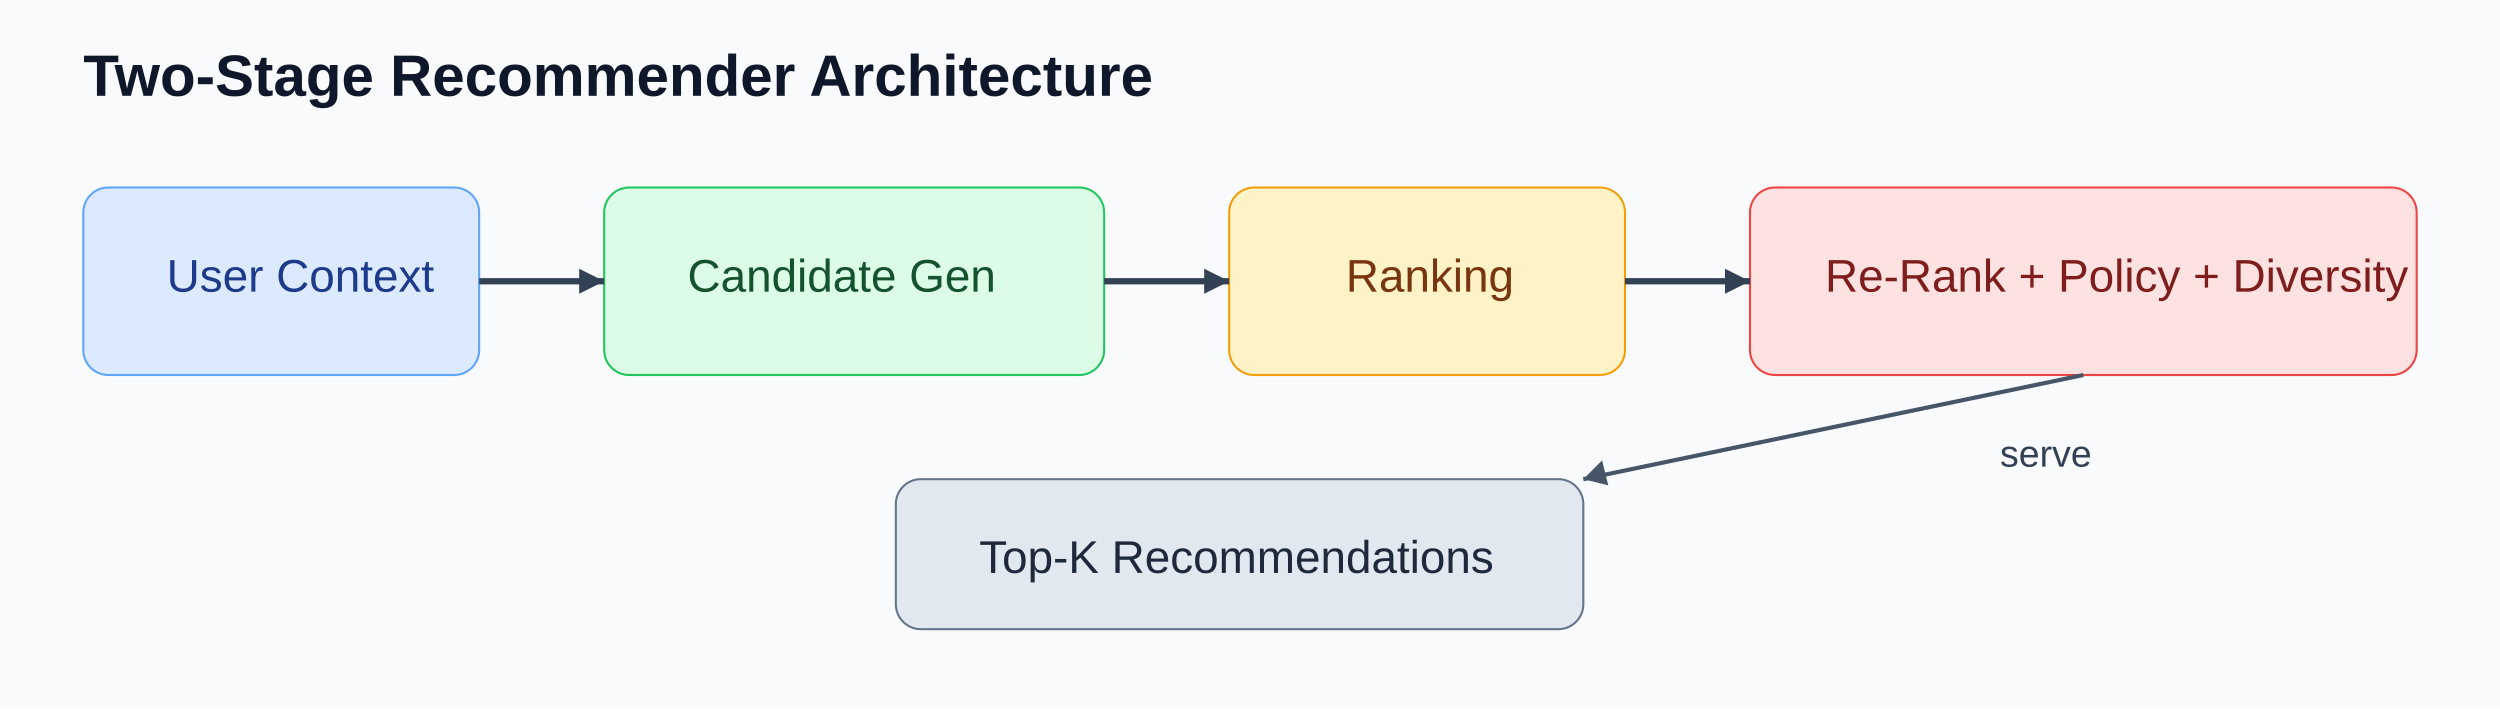
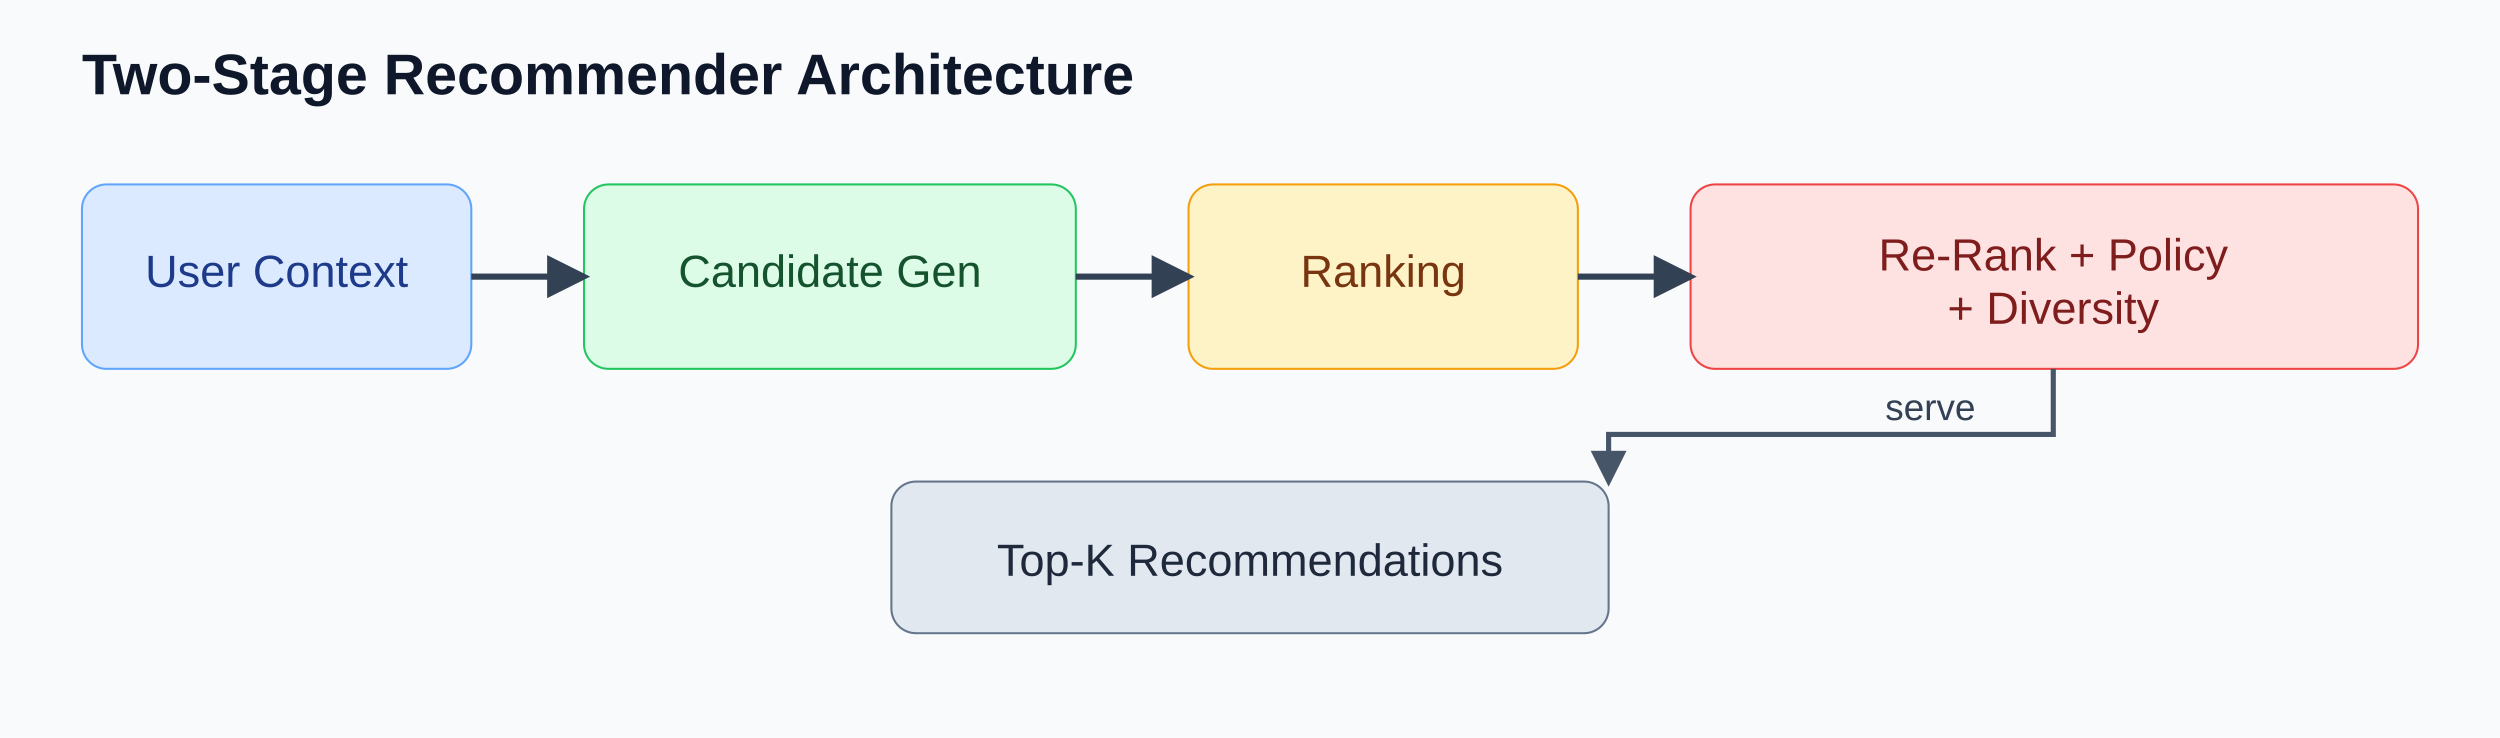
- <svg xmlns="http://www.w3.org/2000/svg" width="1200" height="340" viewBox="0 0 1200 340">
-   <rect width="1200" height="340" fill="#f8fafc" />
+ <svg xmlns="http://www.w3.org/2000/svg" width="1220" height="360" viewBox="0 0 1220 360">
+   <defs>
+     <marker id="arrow-slate" markerWidth="7" markerHeight="7" refX="6" refY="3.5" orient="auto">
+       <polygon points="0 0, 7 3.5, 0 7" fill="#334155" />
+     </marker>
+     <marker id="arrow-muted" markerWidth="7" markerHeight="7" refX="6" refY="3.5" orient="auto">
+       <polygon points="0 0, 7 3.5, 0 7" fill="#475569" />
+     </marker>
+   </defs>
+   <rect width="1220" height="360" fill="#f8fafc" />
  <text x="40" y="46" font-family="Arial, sans-serif" font-size="28" fill="#0f172a" font-weight="700">Two-Stage Recommender Architecture</text>
  <rect x="40" y="90" width="190" height="90" rx="12" fill="#dbeafe" stroke="#60a5fa" />
-   <text x="80" y="140" font-family="Arial" font-size="22" fill="#1e3a8a">User Context</text>
-   <rect x="290" y="90" width="240" height="90" rx="12" fill="#dcfce7" stroke="#22c55e" />
-   <text x="330" y="140" font-family="Arial" font-size="22" fill="#14532d">Candidate Gen</text>
-   <rect x="590" y="90" width="190" height="90" rx="12" fill="#fef3c7" stroke="#f59e0b" />
-   <text x="646" y="140" font-family="Arial" font-size="22" fill="#78350f">Ranking</text>
-   <rect x="840" y="90" width="320" height="90" rx="12" fill="#fee2e2" stroke="#ef4444" />
-   <text x="876" y="140" font-family="Arial" font-size="22" fill="#7f1d1d">Re-Rank + Policy + Diversity</text>
-   <rect x="430" y="230" width="330" height="72" rx="12" fill="#e2e8f0" stroke="#64748b" />
-   <text x="470" y="275" font-family="Arial" font-size="22" fill="#1e293b">Top-K Recommendations</text>
-   <line x1="230" y1="135" x2="290" y2="135" stroke="#334155" stroke-width="3" />
-   <polygon points="290,135 278,129 278,141" fill="#334155" />
-   <line x1="530" y1="135" x2="590" y2="135" stroke="#334155" stroke-width="3" />
-   <polygon points="590,135 578,129 578,141" fill="#334155" />
-   <line x1="780" y1="135" x2="840" y2="135" stroke="#334155" stroke-width="3" />
-   <polygon points="840,135 828,129 828,141" fill="#334155" />
-   <line x1="1000" y1="180" x2="760" y2="230" stroke="#475569" stroke-width="2" />
-   <polygon points="760,230 769,221 772,233" fill="#475569" />
-   <text x="960" y="224" font-family="Arial" font-size="18" fill="#334155">serve</text>
+   <text x="135" y="140" text-anchor="middle" font-family="Arial" font-size="22" fill="#1e3a8a">User Context</text>
+   <rect x="285" y="90" width="240" height="90" rx="12" fill="#dcfce7" stroke="#22c55e" />
+   <text x="405" y="140" text-anchor="middle" font-family="Arial" font-size="22" fill="#14532d">Candidate Gen</text>
+   <rect x="580" y="90" width="190" height="90" rx="12" fill="#fef3c7" stroke="#f59e0b" />
+   <text x="675" y="140" text-anchor="middle" font-family="Arial" font-size="22" fill="#78350f">Ranking</text>
+   <rect x="825" y="90" width="355" height="90" rx="12" fill="#fee2e2" stroke="#ef4444" />
+   <text x="1002" y="132" text-anchor="middle" font-family="Arial" font-size="22" fill="#7f1d1d">Re-Rank + Policy</text>
+   <text x="1002" y="158" text-anchor="middle" font-family="Arial" font-size="22" fill="#7f1d1d">+ Diversity</text>
+   <rect x="435" y="235" width="350" height="74" rx="12" fill="#e2e8f0" stroke="#64748b" />
+   <text x="610" y="281" text-anchor="middle" font-family="Arial" font-size="22" fill="#1e293b">Top-K Recommendations</text>
+   <path d="M230 135 L285 135" stroke="#334155" stroke-width="3" fill="none" marker-end="url(#arrow-slate)" />
+   <path d="M525 135 L580 135" stroke="#334155" stroke-width="3" fill="none" marker-end="url(#arrow-slate)" />
+   <path d="M770 135 L825 135" stroke="#334155" stroke-width="3" fill="none" marker-end="url(#arrow-slate)" />
+   <path d="M1002 180 L1002 212 L785 212 L785 235" stroke="#475569" stroke-width="2.5" fill="none" marker-end="url(#arrow-muted)" />
+   <text x="920" y="205" font-family="Arial" font-size="18" fill="#334155">serve</text>
</svg>
